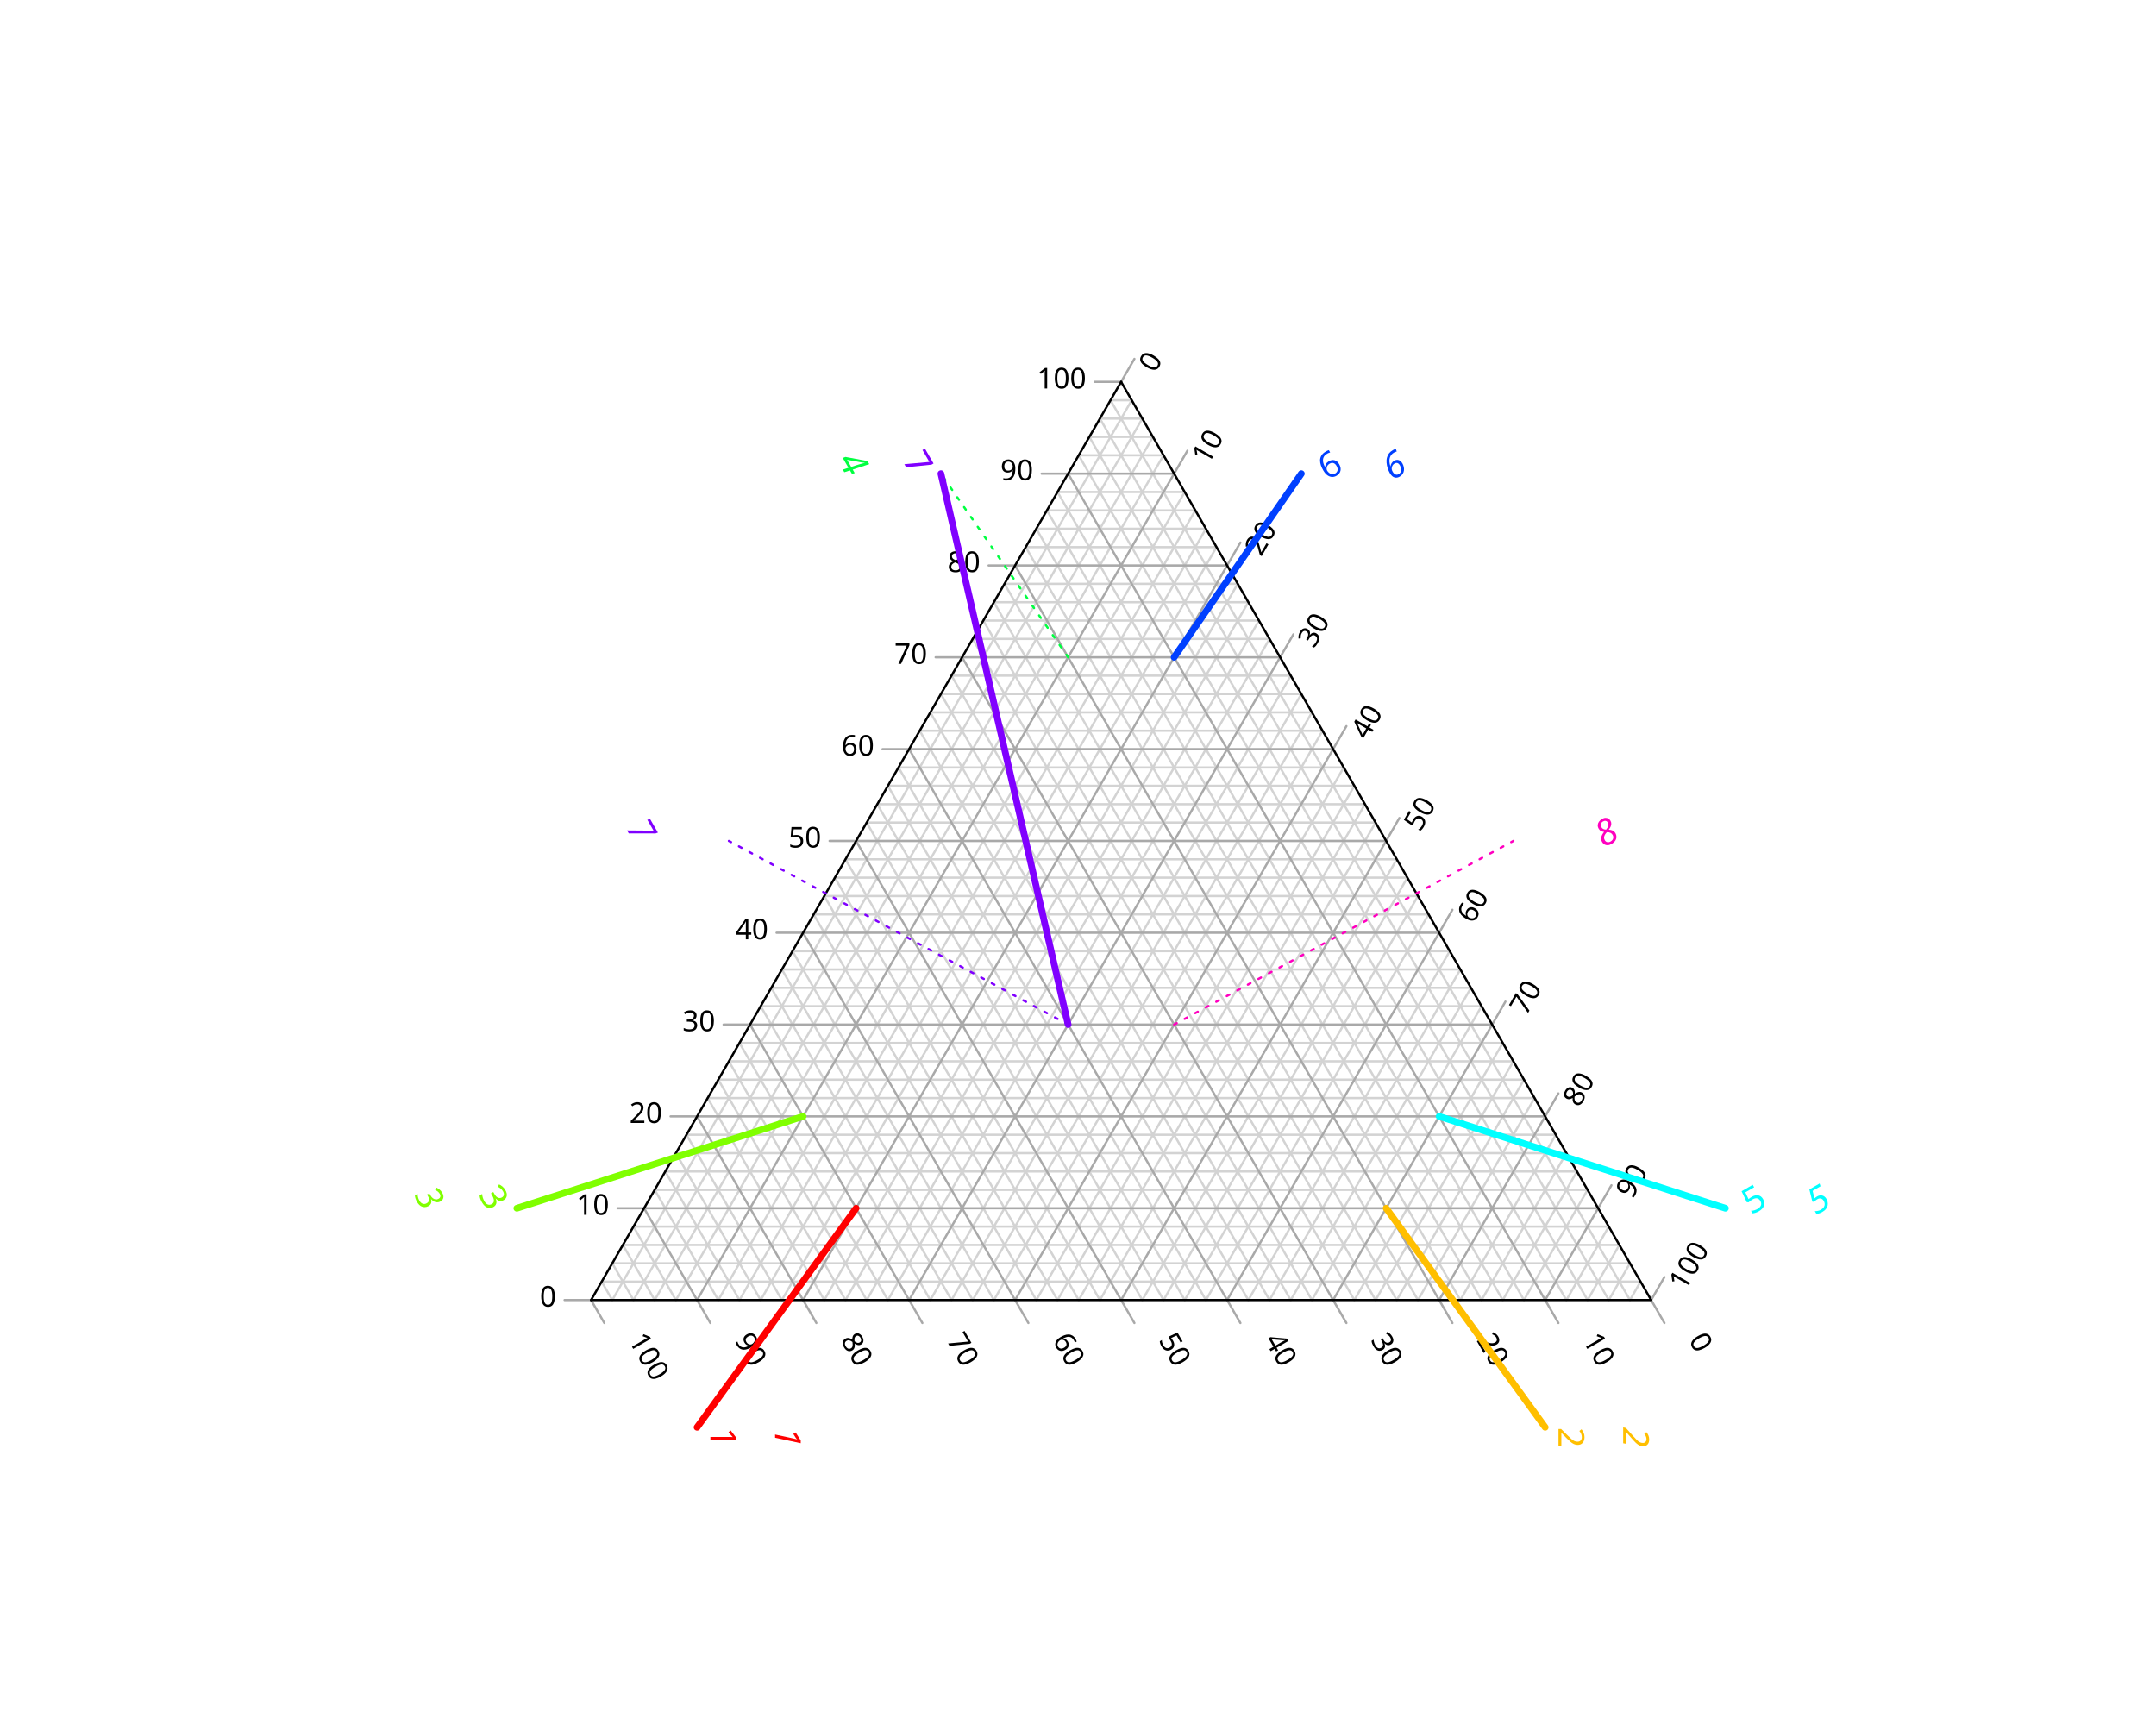
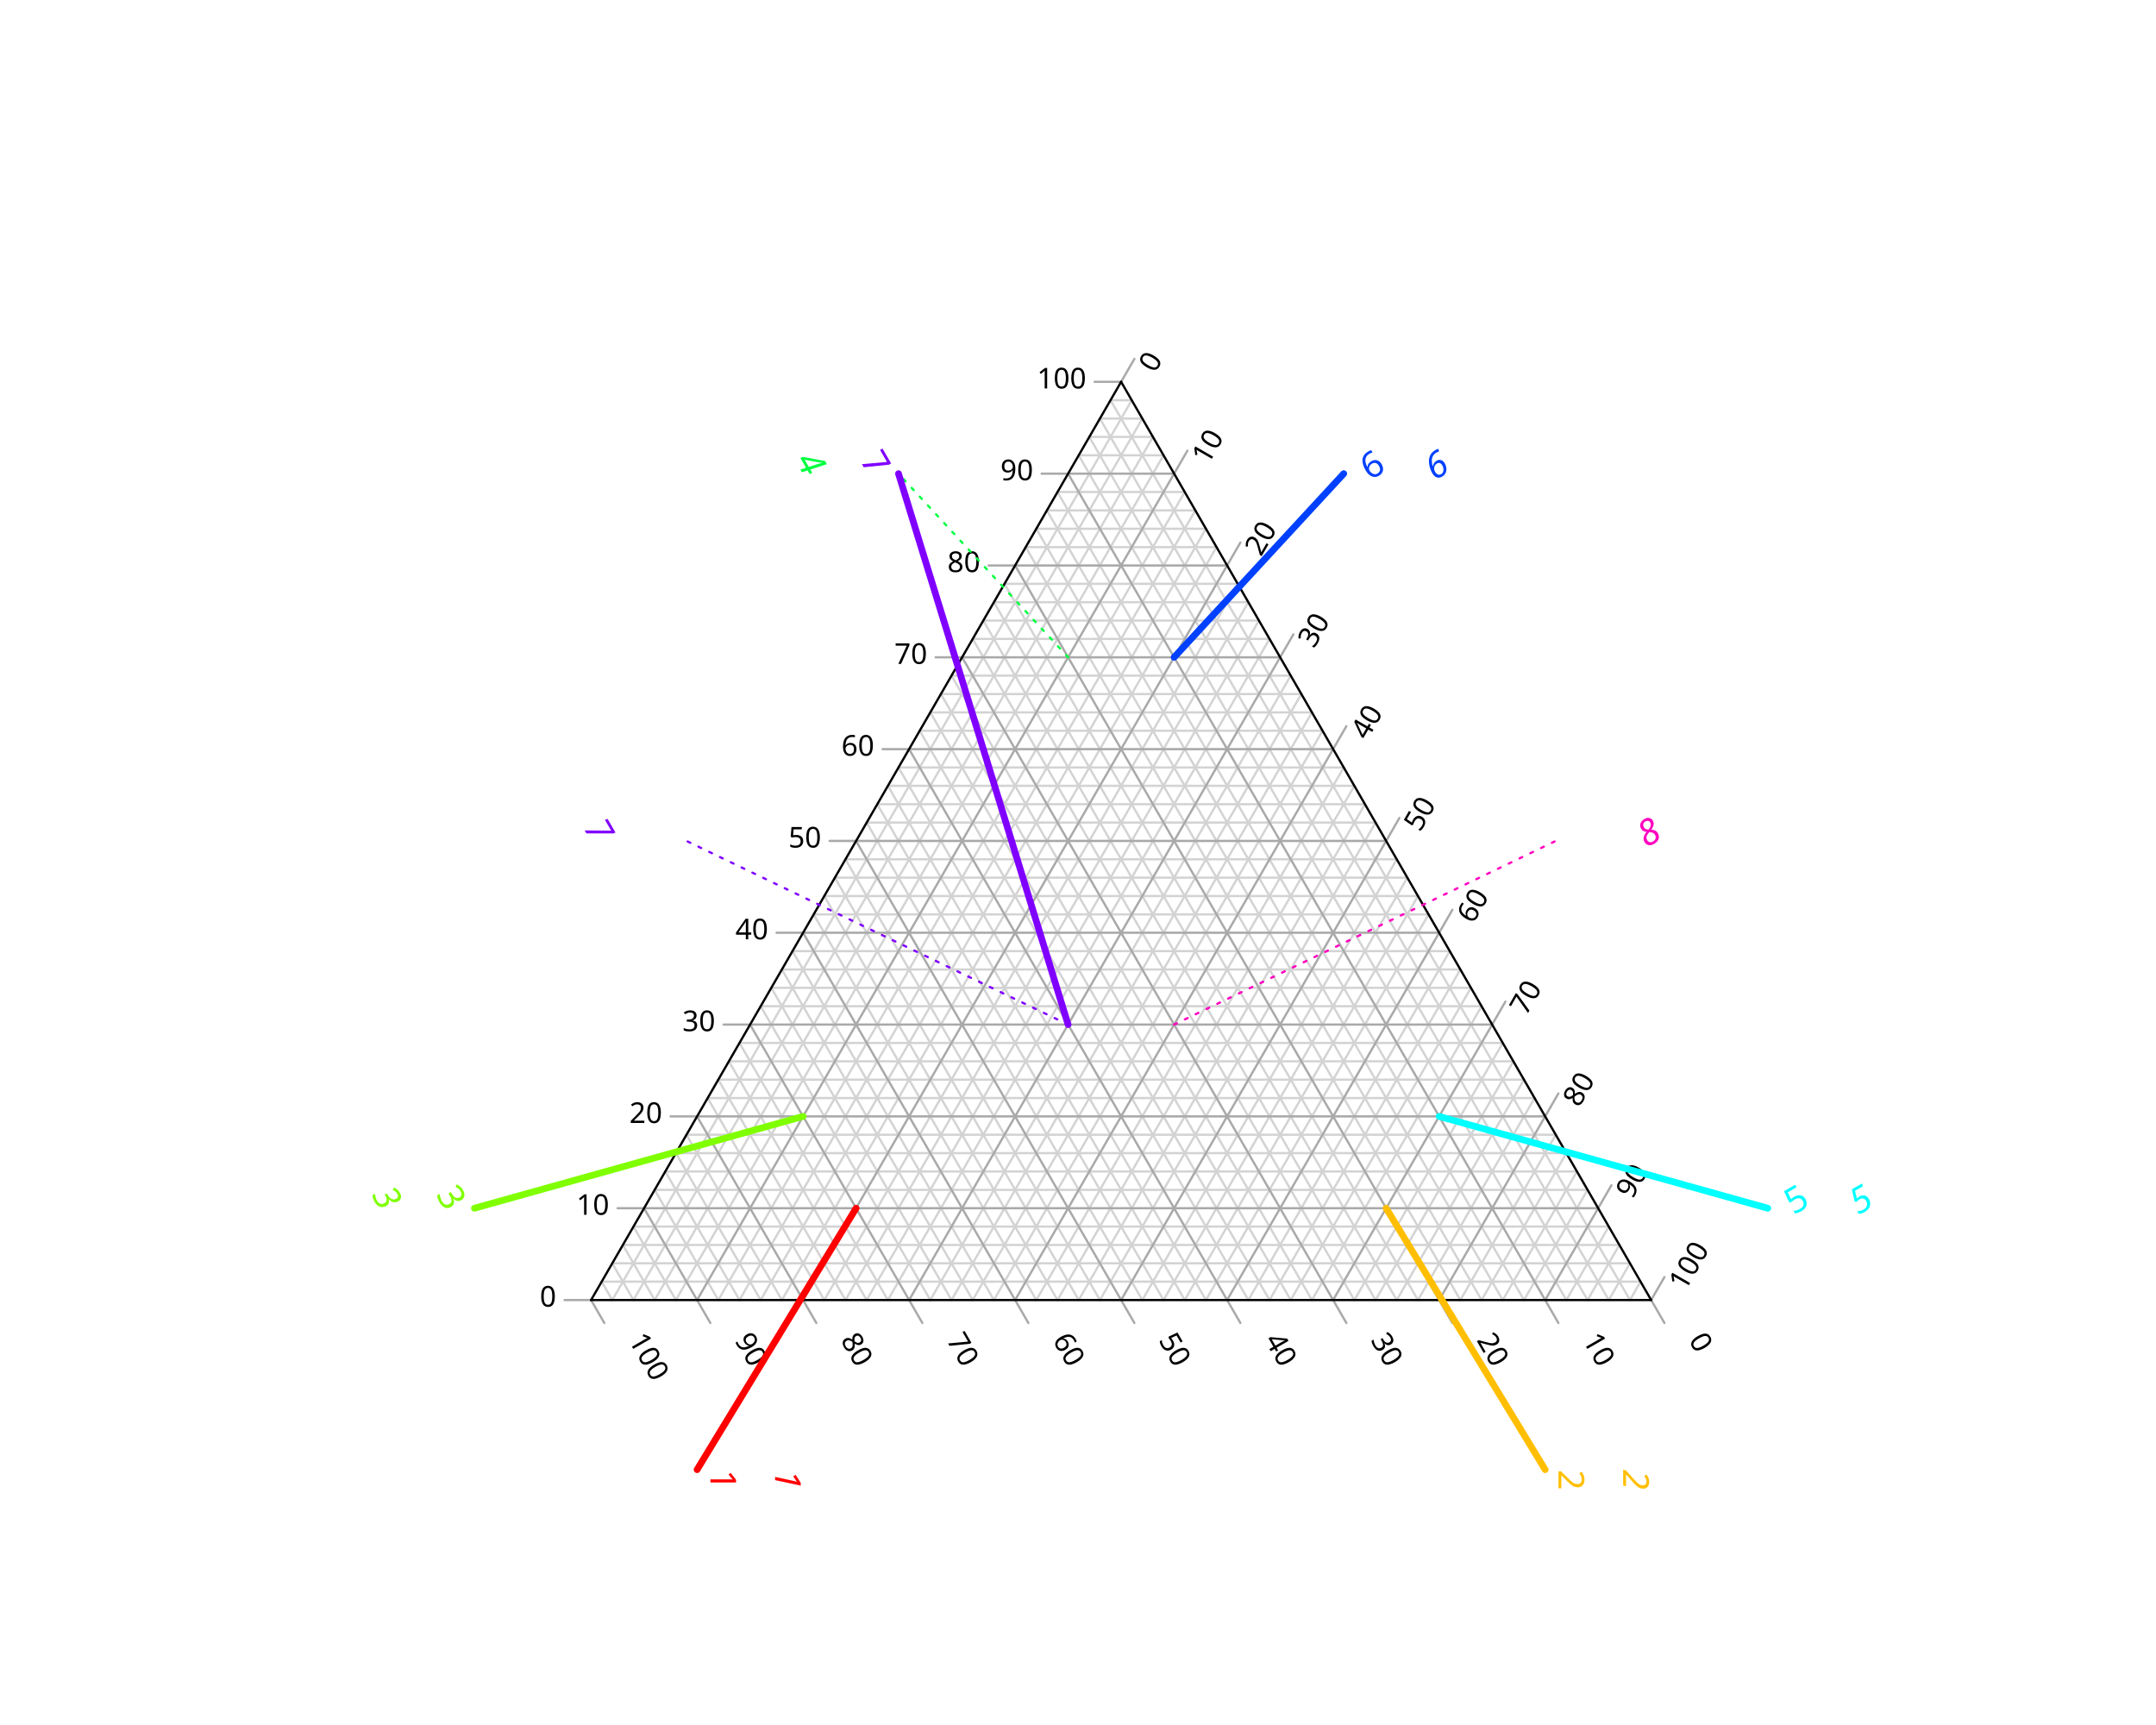
<svg xmlns="http://www.w3.org/2000/svg" class="svglite" data-engine-version="2.0" width="720.00pt" height="576.00pt" viewBox="0 0 720.00 576.00">
  <defs>
    <style type="text/css">
    .svglite line, .svglite polyline, .svglite polygon, .svglite path, .svglite rect, .svglite circle {
      fill: none;
      stroke: #000000;
      stroke-linecap: round;
      stroke-linejoin: round;
      stroke-miterlimit: 10.00;
    }
  </style>
  </defs>
  <rect width="100%" height="100%" style="stroke: none; fill: #FFFFFF;" />
  <defs>
    <clipPath id="cpMC4wMHw3MjAuMDB8MC4wMHw1NzYuMDA=">
      <rect x="0.00" y="0.00" width="720.00" height="576.00" />
    </clipPath>
  </defs>
  <g clip-path="url(#cpMC4wMHw3MjAuMDB8MC4wMHw1NzYuMDA=)">
</g>
  <defs>
    <clipPath id="cpMTUyLjY0fDU5Ni4xNnw1OS4wNHw1MDIuNTY=">
      <rect x="152.64" y="59.04" width="443.52" height="443.52" />
    </clipPath>
  </defs>
  <g clip-path="url(#cpMTUyLjY0fDU5Ni4xNnw1OS4wNHw1MDIuNTY=)">
    <polygon points="374.40,127.50 551.41,434.10 197.39,434.10 374.40,127.50 " style="stroke-width: 0.75; stroke: none; fill: none;" />
    <polyline points="547.87,427.96 200.93,427.96 " style="stroke-width: 0.75; stroke: #D3D3D3;" />
    <polyline points="204.47,434.10 377.94,133.64 " style="stroke-width: 0.75; stroke: #D3D3D3;" />
    <polyline points="370.86,133.64 544.33,434.10 " style="stroke-width: 0.75; stroke: #D3D3D3;" />
    <polyline points="544.33,421.83 204.47,421.83 " style="stroke-width: 0.75; stroke: #D3D3D3;" />
    <polyline points="211.55,434.10 381.48,139.77 " style="stroke-width: 0.75; stroke: #D3D3D3;" />
    <polyline points="367.32,139.77 537.25,434.10 " style="stroke-width: 0.75; stroke: #D3D3D3;" />
    <polyline points="540.79,415.70 208.01,415.70 " style="stroke-width: 0.75; stroke: #D3D3D3;" />
    <polyline points="218.63,434.10 385.02,145.90 " style="stroke-width: 0.75; stroke: #D3D3D3;" />
    <polyline points="363.78,145.90 530.17,434.10 " style="stroke-width: 0.75; stroke: #D3D3D3;" />
    <polyline points="537.25,409.57 211.55,409.57 " style="stroke-width: 0.75; stroke: #D3D3D3;" />
    <polyline points="225.71,434.10 388.56,152.03 " style="stroke-width: 0.75; stroke: #D3D3D3;" />
    <polyline points="360.24,152.03 523.09,434.10 " style="stroke-width: 0.75; stroke: #D3D3D3;" />
    <polyline points="530.17,397.31 218.63,397.31 " style="stroke-width: 0.75; stroke: #D3D3D3;" />
    <polyline points="239.87,434.10 395.64,164.29 " style="stroke-width: 0.75; stroke: #D3D3D3;" />
    <polyline points="353.16,164.29 508.93,434.10 " style="stroke-width: 0.75; stroke: #D3D3D3;" />
    <polyline points="526.63,391.17 222.17,391.17 " style="stroke-width: 0.75; stroke: #D3D3D3;" />
    <polyline points="246.95,434.10 399.18,170.43 " style="stroke-width: 0.75; stroke: #D3D3D3;" />
    <polyline points="349.62,170.43 501.85,434.10 " style="stroke-width: 0.75; stroke: #D3D3D3;" />
    <polyline points="523.09,385.04 225.71,385.04 " style="stroke-width: 0.75; stroke: #D3D3D3;" />
    <polyline points="254.03,434.10 402.72,176.56 " style="stroke-width: 0.75; stroke: #D3D3D3;" />
    <polyline points="346.08,176.56 494.77,434.10 " style="stroke-width: 0.75; stroke: #D3D3D3;" />
    <polyline points="519.55,378.91 229.25,378.91 " style="stroke-width: 0.75; stroke: #D3D3D3;" />
    <polyline points="261.11,434.10 406.26,182.69 " style="stroke-width: 0.75; stroke: #D3D3D3;" />
    <polyline points="342.54,182.69 487.69,434.10 " style="stroke-width: 0.75; stroke: #D3D3D3;" />
    <polyline points="512.47,366.65 236.33,366.65 " style="stroke-width: 0.75; stroke: #D3D3D3;" />
    <polyline points="275.27,434.10 413.34,194.95 " style="stroke-width: 0.75; stroke: #D3D3D3;" />
    <polyline points="335.46,194.95 473.53,434.10 " style="stroke-width: 0.75; stroke: #D3D3D3;" />
    <polyline points="508.93,360.51 239.87,360.51 " style="stroke-width: 0.75; stroke: #D3D3D3;" />
    <polyline points="282.35,434.10 416.88,201.09 " style="stroke-width: 0.75; stroke: #D3D3D3;" />
    <polyline points="331.92,201.09 466.45,434.10 " style="stroke-width: 0.75; stroke: #D3D3D3;" />
    <polyline points="505.39,354.38 243.41,354.38 " style="stroke-width: 0.75; stroke: #D3D3D3;" />
    <polyline points="289.43,434.10 420.42,207.22 " style="stroke-width: 0.75; stroke: #D3D3D3;" />
    <polyline points="328.38,207.22 459.37,434.10 " style="stroke-width: 0.75; stroke: #D3D3D3;" />
    <polyline points="501.85,348.25 246.95,348.25 " style="stroke-width: 0.75; stroke: #D3D3D3;" />
    <polyline points="296.51,434.10 423.96,213.35 " style="stroke-width: 0.75; stroke: #D3D3D3;" />
    <polyline points="324.84,213.35 452.29,434.10 " style="stroke-width: 0.75; stroke: #D3D3D3;" />
    <polyline points="494.77,335.99 254.03,335.99 " style="stroke-width: 0.75; stroke: #D3D3D3;" />
    <polyline points="310.68,434.10 431.04,225.61 " style="stroke-width: 0.75; stroke: #D3D3D3;" />
    <polyline points="317.76,225.61 438.12,434.10 " style="stroke-width: 0.75; stroke: #D3D3D3;" />
    <polyline points="491.23,329.85 257.57,329.85 " style="stroke-width: 0.75; stroke: #D3D3D3;" />
    <polyline points="317.76,434.10 434.58,231.75 " style="stroke-width: 0.75; stroke: #D3D3D3;" />
    <polyline points="314.22,231.75 431.04,434.10 " style="stroke-width: 0.75; stroke: #D3D3D3;" />
    <polyline points="487.69,323.72 261.11,323.72 " style="stroke-width: 0.75; stroke: #D3D3D3;" />
    <polyline points="324.84,434.10 438.12,237.88 " style="stroke-width: 0.75; stroke: #D3D3D3;" />
    <polyline points="310.68,237.88 423.96,434.10 " style="stroke-width: 0.75; stroke: #D3D3D3;" />
    <polyline points="484.15,317.59 264.65,317.59 " style="stroke-width: 0.75; stroke: #D3D3D3;" />
    <polyline points="331.92,434.10 441.66,244.01 " style="stroke-width: 0.75; stroke: #D3D3D3;" />
    <polyline points="307.14,244.01 416.88,434.10 " style="stroke-width: 0.75; stroke: #D3D3D3;" />
    <polyline points="477.07,305.33 271.73,305.33 " style="stroke-width: 0.75; stroke: #D3D3D3;" />
    <polyline points="346.08,434.10 448.74,256.27 " style="stroke-width: 0.75; stroke: #D3D3D3;" />
    <polyline points="300.06,256.27 402.72,434.10 " style="stroke-width: 0.75; stroke: #D3D3D3;" />
    <polyline points="473.53,299.20 275.27,299.20 " style="stroke-width: 0.75; stroke: #D3D3D3;" />
    <polyline points="353.16,434.10 452.29,262.40 " style="stroke-width: 0.75; stroke: #D3D3D3;" />
    <polyline points="296.51,262.40 395.64,434.10 " style="stroke-width: 0.75; stroke: #D3D3D3;" />
    <polyline points="469.99,293.06 278.81,293.06 " style="stroke-width: 0.75; stroke: #D3D3D3;" />
    <polyline points="360.24,434.10 455.83,268.54 " style="stroke-width: 0.75; stroke: #D3D3D3;" />
    <polyline points="292.97,268.54 388.56,434.10 " style="stroke-width: 0.75; stroke: #D3D3D3;" />
    <polyline points="466.45,286.93 282.35,286.93 " style="stroke-width: 0.75; stroke: #D3D3D3;" />
    <polyline points="367.32,434.10 459.37,274.67 " style="stroke-width: 0.75; stroke: #D3D3D3;" />
    <polyline points="289.43,274.67 381.48,434.10 " style="stroke-width: 0.75; stroke: #D3D3D3;" />
    <polyline points="459.37,274.67 289.43,274.67 " style="stroke-width: 0.75; stroke: #D3D3D3;" />
    <polyline points="381.48,434.10 466.45,286.93 " style="stroke-width: 0.75; stroke: #D3D3D3;" />
    <polyline points="282.35,286.93 367.32,434.10 " style="stroke-width: 0.75; stroke: #D3D3D3;" />
    <polyline points="455.83,268.54 292.97,268.54 " style="stroke-width: 0.75; stroke: #D3D3D3;" />
    <polyline points="388.56,434.10 469.99,293.06 " style="stroke-width: 0.75; stroke: #D3D3D3;" />
    <polyline points="278.81,293.06 360.24,434.10 " style="stroke-width: 0.75; stroke: #D3D3D3;" />
    <polyline points="452.29,262.40 296.51,262.40 " style="stroke-width: 0.75; stroke: #D3D3D3;" />
    <polyline points="395.64,434.10 473.53,299.20 " style="stroke-width: 0.75; stroke: #D3D3D3;" />
    <polyline points="275.27,299.20 353.16,434.10 " style="stroke-width: 0.75; stroke: #D3D3D3;" />
    <polyline points="448.74,256.27 300.06,256.27 " style="stroke-width: 0.75; stroke: #D3D3D3;" />
    <polyline points="402.72,434.10 477.07,305.33 " style="stroke-width: 0.75; stroke: #D3D3D3;" />
    <polyline points="271.73,305.33 346.08,434.10 " style="stroke-width: 0.75; stroke: #D3D3D3;" />
    <polyline points="441.66,244.01 307.14,244.01 " style="stroke-width: 0.75; stroke: #D3D3D3;" />
    <polyline points="416.88,434.10 484.15,317.59 " style="stroke-width: 0.75; stroke: #D3D3D3;" />
    <polyline points="264.65,317.59 331.92,434.10 " style="stroke-width: 0.75; stroke: #D3D3D3;" />
    <polyline points="438.12,237.88 310.68,237.88 " style="stroke-width: 0.75; stroke: #D3D3D3;" />
    <polyline points="423.96,434.10 487.69,323.72 " style="stroke-width: 0.75; stroke: #D3D3D3;" />
    <polyline points="261.11,323.72 324.84,434.10 " style="stroke-width: 0.75; stroke: #D3D3D3;" />
    <polyline points="434.58,231.75 314.22,231.75 " style="stroke-width: 0.75; stroke: #D3D3D3;" />
    <polyline points="431.04,434.10 491.23,329.85 " style="stroke-width: 0.75; stroke: #D3D3D3;" />
    <polyline points="257.57,329.85 317.76,434.10 " style="stroke-width: 0.75; stroke: #D3D3D3;" />
    <polyline points="431.04,225.61 317.76,225.61 " style="stroke-width: 0.75; stroke: #D3D3D3;" />
    <polyline points="438.12,434.10 494.77,335.99 " style="stroke-width: 0.75; stroke: #D3D3D3;" />
    <polyline points="254.03,335.99 310.68,434.10 " style="stroke-width: 0.75; stroke: #D3D3D3;" />
    <polyline points="423.96,213.35 324.84,213.35 " style="stroke-width: 0.75; stroke: #D3D3D3;" />
    <polyline points="452.29,434.10 501.85,348.25 " style="stroke-width: 0.75; stroke: #D3D3D3;" />
    <polyline points="246.95,348.25 296.51,434.10 " style="stroke-width: 0.75; stroke: #D3D3D3;" />
    <polyline points="420.42,207.22 328.38,207.22 " style="stroke-width: 0.75; stroke: #D3D3D3;" />
    <polyline points="459.37,434.10 505.39,354.38 " style="stroke-width: 0.75; stroke: #D3D3D3;" />
    <polyline points="243.41,354.38 289.43,434.10 " style="stroke-width: 0.75; stroke: #D3D3D3;" />
    <polyline points="416.88,201.09 331.92,201.09 " style="stroke-width: 0.75; stroke: #D3D3D3;" />
    <polyline points="466.45,434.10 508.93,360.51 " style="stroke-width: 0.75; stroke: #D3D3D3;" />
    <polyline points="239.87,360.51 282.35,434.10 " style="stroke-width: 0.75; stroke: #D3D3D3;" />
    <polyline points="413.34,194.95 335.46,194.95 " style="stroke-width: 0.75; stroke: #D3D3D3;" />
    <polyline points="473.53,434.10 512.47,366.65 " style="stroke-width: 0.75; stroke: #D3D3D3;" />
    <polyline points="236.33,366.65 275.27,434.10 " style="stroke-width: 0.75; stroke: #D3D3D3;" />
    <polyline points="406.26,182.69 342.54,182.69 " style="stroke-width: 0.75; stroke: #D3D3D3;" />
    <polyline points="487.69,434.10 519.55,378.91 " style="stroke-width: 0.75; stroke: #D3D3D3;" />
    <polyline points="229.25,378.91 261.11,434.10 " style="stroke-width: 0.75; stroke: #D3D3D3;" />
    <polyline points="402.72,176.56 346.08,176.56 " style="stroke-width: 0.75; stroke: #D3D3D3;" />
    <polyline points="494.77,434.10 523.09,385.04 " style="stroke-width: 0.75; stroke: #D3D3D3;" />
    <polyline points="225.71,385.04 254.03,434.10 " style="stroke-width: 0.75; stroke: #D3D3D3;" />
    <polyline points="399.18,170.43 349.62,170.43 " style="stroke-width: 0.75; stroke: #D3D3D3;" />
    <polyline points="501.85,434.10 526.63,391.17 " style="stroke-width: 0.75; stroke: #D3D3D3;" />
    <polyline points="222.17,391.17 246.95,434.10 " style="stroke-width: 0.75; stroke: #D3D3D3;" />
    <polyline points="395.64,164.29 353.16,164.29 " style="stroke-width: 0.75; stroke: #D3D3D3;" />
    <polyline points="508.93,434.10 530.17,397.31 " style="stroke-width: 0.75; stroke: #D3D3D3;" />
    <polyline points="218.63,397.31 239.87,434.10 " style="stroke-width: 0.75; stroke: #D3D3D3;" />
    <polyline points="388.56,152.03 360.24,152.03 " style="stroke-width: 0.75; stroke: #D3D3D3;" />
    <polyline points="523.09,434.10 537.25,409.57 " style="stroke-width: 0.75; stroke: #D3D3D3;" />
    <polyline points="211.55,409.57 225.71,434.10 " style="stroke-width: 0.75; stroke: #D3D3D3;" />
    <polyline points="385.02,145.90 363.78,145.90 " style="stroke-width: 0.75; stroke: #D3D3D3;" />
    <polyline points="530.17,434.10 540.79,415.70 " style="stroke-width: 0.75; stroke: #D3D3D3;" />
    <polyline points="208.01,415.70 218.63,434.10 " style="stroke-width: 0.75; stroke: #D3D3D3;" />
    <polyline points="381.48,139.77 367.32,139.77 " style="stroke-width: 0.75; stroke: #D3D3D3;" />
    <polyline points="537.25,434.10 544.33,421.83 " style="stroke-width: 0.75; stroke: #D3D3D3;" />
    <polyline points="204.47,421.83 211.55,434.10 " style="stroke-width: 0.75; stroke: #D3D3D3;" />
    <polyline points="377.94,133.64 370.86,133.64 " style="stroke-width: 0.75; stroke: #D3D3D3;" />
    <polyline points="544.33,434.10 547.87,427.96 " style="stroke-width: 0.75; stroke: #D3D3D3;" />
    <polyline points="200.93,427.96 204.47,434.10 " style="stroke-width: 0.75; stroke: #D3D3D3;" />
    <polyline points="533.71,403.44 215.09,403.44 " style="stroke-width: 0.75; stroke: #A9A9A9;" />
    <polyline points="232.79,434.10 392.10,158.16 " style="stroke-width: 0.75; stroke: #A9A9A9;" />
    <polyline points="356.70,158.16 516.01,434.10 " style="stroke-width: 0.75; stroke: #A9A9A9;" />
    <polyline points="516.01,372.78 232.79,372.78 " style="stroke-width: 0.75; stroke: #A9A9A9;" />
    <polyline points="268.19,434.10 409.80,188.82 " style="stroke-width: 0.75; stroke: #A9A9A9;" />
    <polyline points="339.00,188.82 480.61,434.10 " style="stroke-width: 0.75; stroke: #A9A9A9;" />
    <polyline points="498.31,342.12 250.49,342.12 " style="stroke-width: 0.75; stroke: #A9A9A9;" />
    <polyline points="303.60,434.10 427.50,219.48 " style="stroke-width: 0.75; stroke: #A9A9A9;" />
    <polyline points="321.30,219.48 445.20,434.10 " style="stroke-width: 0.75; stroke: #A9A9A9;" />
    <polyline points="480.61,311.46 268.19,311.46 " style="stroke-width: 0.75; stroke: #A9A9A9;" />
    <polyline points="339.00,434.10 445.20,250.14 " style="stroke-width: 0.75; stroke: #A9A9A9;" />
    <polyline points="303.60,250.14 409.80,434.10 " style="stroke-width: 0.75; stroke: #A9A9A9;" />
    <polyline points="462.91,280.80 285.89,280.80 " style="stroke-width: 0.75; stroke: #A9A9A9;" />
    <polyline points="374.40,434.10 462.91,280.80 " style="stroke-width: 0.75; stroke: #A9A9A9;" />
    <polyline points="285.89,280.80 374.40,434.10 " style="stroke-width: 0.75; stroke: #A9A9A9;" />
    <polyline points="445.20,250.14 303.60,250.14 " style="stroke-width: 0.75; stroke: #A9A9A9;" />
    <polyline points="409.80,434.10 480.61,311.46 " style="stroke-width: 0.75; stroke: #A9A9A9;" />
    <polyline points="268.19,311.46 339.00,434.10 " style="stroke-width: 0.75; stroke: #A9A9A9;" />
    <polyline points="427.50,219.48 321.30,219.48 " style="stroke-width: 0.75; stroke: #A9A9A9;" />
    <polyline points="445.20,434.10 498.31,342.12 " style="stroke-width: 0.75; stroke: #A9A9A9;" />
    <polyline points="250.49,342.12 303.60,434.10 " style="stroke-width: 0.75; stroke: #A9A9A9;" />
    <polyline points="409.80,188.82 339.00,188.82 " style="stroke-width: 0.75; stroke: #A9A9A9;" />
    <polyline points="480.61,434.10 516.01,372.78 " style="stroke-width: 0.75; stroke: #A9A9A9;" />
    <polyline points="232.79,372.78 268.19,434.10 " style="stroke-width: 0.75; stroke: #A9A9A9;" />
    <polyline points="392.10,158.16 356.70,158.16 " style="stroke-width: 0.75; stroke: #A9A9A9;" />
    <polyline points="516.01,434.10 533.71,403.44 " style="stroke-width: 0.75; stroke: #A9A9A9;" />
    <polyline points="215.09,403.44 232.79,434.10 " style="stroke-width: 0.75; stroke: #A9A9A9;" />
    <polyline points="197.39,434.10 188.54,434.10 " style="stroke-width: 0.75; stroke: #A9A9A9;" />
    <polyline points="374.40,127.50 378.83,119.84 " style="stroke-width: 0.75; stroke: #A9A9A9;" />
    <polyline points="551.41,434.10 555.84,441.76 " style="stroke-width: 0.75; stroke: #A9A9A9;" />
    <polyline points="215.09,403.44 206.24,403.44 " style="stroke-width: 0.75; stroke: #A9A9A9;" />
    <polyline points="392.10,158.16 396.53,150.50 " style="stroke-width: 0.75; stroke: #A9A9A9;" />
    <polyline points="516.01,434.10 520.43,441.76 " style="stroke-width: 0.75; stroke: #A9A9A9;" />
    <polyline points="232.79,372.78 223.94,372.78 " style="stroke-width: 0.75; stroke: #A9A9A9;" />
    <polyline points="409.80,188.82 414.23,181.16 " style="stroke-width: 0.75; stroke: #A9A9A9;" />
    <polyline points="480.61,434.10 485.03,441.76 " style="stroke-width: 0.75; stroke: #A9A9A9;" />
    <polyline points="250.49,342.12 241.64,342.12 " style="stroke-width: 0.75; stroke: #A9A9A9;" />
    <polyline points="427.50,219.48 431.93,211.82 " style="stroke-width: 0.75; stroke: #A9A9A9;" />
    <polyline points="445.20,434.10 449.63,441.76 " style="stroke-width: 0.75; stroke: #A9A9A9;" />
    <polyline points="268.19,311.46 259.34,311.46 " style="stroke-width: 0.75; stroke: #A9A9A9;" />
    <polyline points="445.20,250.14 449.63,242.48 " style="stroke-width: 0.75; stroke: #A9A9A9;" />
    <polyline points="409.80,434.10 414.23,441.76 " style="stroke-width: 0.75; stroke: #A9A9A9;" />
    <polyline points="285.89,280.80 277.04,280.80 " style="stroke-width: 0.75; stroke: #A9A9A9;" />
    <polyline points="462.91,280.80 467.33,273.14 " style="stroke-width: 0.75; stroke: #A9A9A9;" />
    <polyline points="374.40,434.10 378.83,441.76 " style="stroke-width: 0.75; stroke: #A9A9A9;" />
    <polyline points="303.60,250.14 294.74,250.14 " style="stroke-width: 0.75; stroke: #A9A9A9;" />
    <polyline points="480.61,311.46 485.03,303.79 " style="stroke-width: 0.75; stroke: #A9A9A9;" />
    <polyline points="339.00,434.10 343.42,441.76 " style="stroke-width: 0.75; stroke: #A9A9A9;" />
    <polyline points="321.30,219.48 312.45,219.48 " style="stroke-width: 0.75; stroke: #A9A9A9;" />
    <polyline points="498.31,342.12 502.73,334.45 " style="stroke-width: 0.75; stroke: #A9A9A9;" />
    <polyline points="303.60,434.10 308.02,441.76 " style="stroke-width: 0.75; stroke: #A9A9A9;" />
    <polyline points="339.00,188.82 330.15,188.82 " style="stroke-width: 0.75; stroke: #A9A9A9;" />
    <polyline points="516.01,372.78 520.43,365.11 " style="stroke-width: 0.75; stroke: #A9A9A9;" />
    <polyline points="268.19,434.10 272.62,441.76 " style="stroke-width: 0.75; stroke: #A9A9A9;" />
    <polyline points="356.70,158.16 347.85,158.16 " style="stroke-width: 0.75; stroke: #A9A9A9;" />
    <polyline points="533.71,403.44 538.14,395.77 " style="stroke-width: 0.75; stroke: #A9A9A9;" />
    <polyline points="232.79,434.10 237.22,441.76 " style="stroke-width: 0.75; stroke: #A9A9A9;" />
    <polyline points="374.40,127.50 365.55,127.50 " style="stroke-width: 0.75; stroke: #A9A9A9;" />
    <polyline points="551.41,434.10 555.84,426.43 " style="stroke-width: 0.75; stroke: #A9A9A9;" />
    <polyline points="197.39,434.10 201.81,441.76 " style="stroke-width: 0.75; stroke: #A9A9A9;" />
    <text x="185.76" y="436.30" text-anchor="end" style="font-size: 9.60px; font-family: sans;" textLength="5.34px" lengthAdjust="spacingAndGlyphs">0</text>
    <text transform="translate(385.72,124.77) rotate(-60)" style="font-size: 9.60px; font-family: sans;" textLength="5.34px" lengthAdjust="spacingAndGlyphs">0</text>
    <text transform="translate(563.78,447.46) rotate(60)" style="font-size: 9.60px; font-family: sans;" textLength="5.34px" lengthAdjust="spacingAndGlyphs">0</text>
    <text x="203.46" y="405.64" text-anchor="end" style="font-size: 9.60px; font-family: sans;" textLength="10.68px" lengthAdjust="spacingAndGlyphs">10</text>
    <text transform="translate(403.42,155.43) rotate(-60)" style="font-size: 9.60px; font-family: sans;" textLength="10.68px" lengthAdjust="spacingAndGlyphs">10</text>
    <text transform="translate(528.38,447.46) rotate(60)" style="font-size: 9.60px; font-family: sans;" textLength="10.68px" lengthAdjust="spacingAndGlyphs">10</text>
    <text x="221.17" y="374.98" text-anchor="end" style="font-size: 9.60px; font-family: sans;" textLength="10.68px" lengthAdjust="spacingAndGlyphs">20</text>
    <text transform="translate(421.12,186.09) rotate(-60)" style="font-size: 9.60px; font-family: sans;" textLength="10.68px" lengthAdjust="spacingAndGlyphs">20</text>
    <text transform="translate(492.98,447.46) rotate(60)" style="font-size: 9.60px; font-family: sans;" textLength="10.68px" lengthAdjust="spacingAndGlyphs">20</text>
    <text x="238.87" y="344.32" text-anchor="end" style="font-size: 9.60px; font-family: sans;" textLength="10.68px" lengthAdjust="spacingAndGlyphs">30</text>
    <text transform="translate(438.82,216.75) rotate(-60)" style="font-size: 9.60px; font-family: sans;" textLength="10.68px" lengthAdjust="spacingAndGlyphs">30</text>
    <text transform="translate(457.58,447.46) rotate(60)" style="font-size: 9.60px; font-family: sans;" textLength="10.68px" lengthAdjust="spacingAndGlyphs">30</text>
    <text x="256.57" y="313.66" text-anchor="end" style="font-size: 9.60px; font-family: sans;" textLength="10.68px" lengthAdjust="spacingAndGlyphs">40</text>
    <text transform="translate(456.52,247.41) rotate(-60)" style="font-size: 9.60px; font-family: sans;" textLength="10.68px" lengthAdjust="spacingAndGlyphs">40</text>
    <text transform="translate(422.18,447.46) rotate(60)" style="font-size: 9.60px; font-family: sans;" textLength="10.68px" lengthAdjust="spacingAndGlyphs">40</text>
    <text x="274.27" y="283.00" text-anchor="end" style="font-size: 9.60px; font-family: sans;" textLength="10.68px" lengthAdjust="spacingAndGlyphs">50</text>
    <text transform="translate(474.23,278.07) rotate(-60)" style="font-size: 9.60px; font-family: sans;" textLength="10.68px" lengthAdjust="spacingAndGlyphs">50</text>
    <text transform="translate(386.77,447.46) rotate(60)" style="font-size: 9.60px; font-family: sans;" textLength="10.68px" lengthAdjust="spacingAndGlyphs">50</text>
    <text x="291.97" y="252.34" text-anchor="end" style="font-size: 9.60px; font-family: sans;" textLength="10.68px" lengthAdjust="spacingAndGlyphs">60</text>
    <text transform="translate(491.93,308.73) rotate(-60)" style="font-size: 9.60px; font-family: sans;" textLength="10.68px" lengthAdjust="spacingAndGlyphs">60</text>
    <text transform="translate(351.37,447.46) rotate(60)" style="font-size: 9.60px; font-family: sans;" textLength="10.68px" lengthAdjust="spacingAndGlyphs">60</text>
    <text x="309.67" y="221.68" text-anchor="end" style="font-size: 9.60px; font-family: sans;" textLength="10.68px" lengthAdjust="spacingAndGlyphs">70</text>
    <text transform="translate(509.63,339.39) rotate(-60)" style="font-size: 9.60px; font-family: sans;" textLength="10.68px" lengthAdjust="spacingAndGlyphs">70</text>
    <text transform="translate(315.97,447.46) rotate(60)" style="font-size: 9.60px; font-family: sans;" textLength="10.68px" lengthAdjust="spacingAndGlyphs">70</text>
    <text x="327.37" y="191.02" text-anchor="end" style="font-size: 9.60px; font-family: sans;" textLength="10.68px" lengthAdjust="spacingAndGlyphs">80</text>
    <text transform="translate(527.33,370.05) rotate(-60)" style="font-size: 9.60px; font-family: sans;" textLength="10.68px" lengthAdjust="spacingAndGlyphs">80</text>
    <text transform="translate(280.57,447.46) rotate(60)" style="font-size: 9.60px; font-family: sans;" textLength="10.68px" lengthAdjust="spacingAndGlyphs">80</text>
    <text x="345.07" y="160.36" text-anchor="end" style="font-size: 9.60px; font-family: sans;" textLength="10.68px" lengthAdjust="spacingAndGlyphs">90</text>
    <text transform="translate(545.03,400.71) rotate(-60)" style="font-size: 9.60px; font-family: sans;" textLength="10.68px" lengthAdjust="spacingAndGlyphs">90</text>
    <text transform="translate(245.16,447.46) rotate(60)" style="font-size: 9.60px; font-family: sans;" textLength="10.68px" lengthAdjust="spacingAndGlyphs">90</text>
    <text x="362.77" y="129.71" text-anchor="end" style="font-size: 9.60px; font-family: sans;" textLength="16.02px" lengthAdjust="spacingAndGlyphs">100</text>
    <text transform="translate(562.73,431.37) rotate(-60)" style="font-size: 9.60px; font-family: sans;" textLength="16.02px" lengthAdjust="spacingAndGlyphs">100</text>
    <text transform="translate(209.76,447.46) rotate(60)" style="font-size: 9.60px; font-family: sans;" textLength="16.02px" lengthAdjust="spacingAndGlyphs">100</text>
    <polyline points="197.39,434.10 374.40,127.50 " style="stroke-width: 0.75;" />
    <polyline points="374.40,127.50 551.41,434.10 " style="stroke-width: 0.75;" />
    <polyline points="551.41,434.10 197.39,434.10 " style="stroke-width: 0.75;" />
-     <line x1="285.89" y1="403.44" x2="232.79" y2="476.58" style="stroke-width: 0.75; stroke: #FF0000; stroke-dasharray: 1.00,3.00;" />
-     <line x1="462.91" y1="403.44" x2="516.01" y2="476.58" style="stroke-width: 0.75; stroke: #FFBF00; stroke-dasharray: 1.00,3.00;" />
-   </g>
-   <g clip-path="url(#cpMC4wMHw3MjAuMDB8MC4wMHw1NzYuMDA=)">
-     <text transform="translate(258.84,476.58) rotate(90)" style="font-size: 12.00px; font-style: italic; fill: #FF0000; font-family: sans;" textLength="6.67px" lengthAdjust="spacingAndGlyphs">1</text>
-     <text transform="translate(542.06,476.58) rotate(90)" style="font-size: 12.00px; font-style: italic; fill: #FFBF00; font-family: sans;" textLength="6.67px" lengthAdjust="spacingAndGlyphs">2</text>
-   </g>
-   <g clip-path="url(#cpMTUyLjY0fDU5Ni4xNnw1OS4wNHw1MDIuNTY=)">
-     <line x1="268.19" y1="372.78" x2="172.61" y2="403.44" style="stroke-width: 0.75; stroke: #80FF00; stroke-dasharray: 1.00,3.00;" />
-     <line x1="356.70" y1="219.48" x2="314.22" y2="158.16" style="stroke-width: 0.75; stroke: #00FF40; stroke-dasharray: 1.00,3.00;" />
-     <line x1="356.70" y1="342.12" x2="243.41" y2="280.80" style="stroke-width: 0.75; stroke: #8000FF; stroke-dasharray: 1.00,3.00;" />
-   </g>
-   <g clip-path="url(#cpMC4wMHw3MjAuMDB8MC4wMHw1NzYuMDA=)">
-     <text transform="translate(141.42,404.81) rotate(60)" text-anchor="end" style="font-size: 12.00px; font-style: italic; fill: #80FF00; font-family: sans;" textLength="6.67px" lengthAdjust="spacingAndGlyphs">3</text>
-     <text transform="translate(283.03,159.54) rotate(60)" text-anchor="end" style="font-size: 12.00px; font-style: italic; fill: #00FF40; font-family: sans;" textLength="6.67px" lengthAdjust="spacingAndGlyphs">4</text>
-     <text transform="translate(212.23,282.18) rotate(60)" text-anchor="end" style="font-size: 12.00px; font-style: italic; fill: #8000FF; font-family: sans;" textLength="6.67px" lengthAdjust="spacingAndGlyphs">7</text>
-   </g>
-   <g clip-path="url(#cpMTUyLjY0fDU5Ni4xNnw1OS4wNHw1MDIuNTY=)">
-     <line x1="480.61" y1="372.78" x2="576.19" y2="403.44" style="stroke-width: 0.75; stroke: #00FFFF; stroke-dasharray: 1.00,3.00;" />
-     <line x1="392.10" y1="219.48" x2="434.58" y2="158.16" style="stroke-width: 0.75; stroke: #0040FF; stroke-dasharray: 1.00,3.00;" />
-     <line x1="392.10" y1="342.12" x2="505.39" y2="280.80" style="stroke-width: 0.75; stroke: #FF00BF; stroke-dasharray: 1.00,3.00;" />
-   </g>
-   <g clip-path="url(#cpMC4wMHw3MjAuMDB8MC4wMHw1NzYuMDA=)">
-     <text transform="translate(606.37,405.82) rotate(-30)" style="font-size: 12.00px; font-style: italic; fill: #00FFFF; font-family: sans;" textLength="6.67px" lengthAdjust="spacingAndGlyphs">5</text>
-     <text transform="translate(464.76,160.55) rotate(-30)" style="font-size: 12.00px; font-style: italic; fill: #0040FF; font-family: sans;" textLength="6.67px" lengthAdjust="spacingAndGlyphs">6</text>
-     <text transform="translate(535.56,283.18) rotate(-30)" style="font-size: 12.00px; font-style: italic; fill: #FF00BF; font-family: sans;" textLength="6.67px" lengthAdjust="spacingAndGlyphs">8</text>
-   </g>
-   <g clip-path="url(#cpMTUyLjY0fDU5Ni4xNnw1OS4wNHw1MDIuNTY=)">
-     <line x1="285.89" y1="403.44" x2="232.79" y2="476.58" style="stroke-width: 2.25; stroke: #FF0000;" />
-     <line x1="462.91" y1="403.44" x2="516.01" y2="476.58" style="stroke-width: 2.25; stroke: #FFBF00;" />
-   </g>
-   <g clip-path="url(#cpMC4wMHw3MjAuMDB8MC4wMHw1NzYuMDA=)">
-     <text transform="translate(237.24,476.58) rotate(90)" style="font-size: 12.00px; fill: #FF0000; font-family: sans;" textLength="6.67px" lengthAdjust="spacingAndGlyphs">1</text>
-     <text transform="translate(520.46,476.58) rotate(90)" style="font-size: 12.00px; fill: #FFBF00; font-family: sans;" textLength="6.67px" lengthAdjust="spacingAndGlyphs">2</text>
-   </g>
-   <g clip-path="url(#cpMTUyLjY0fDU5Ni4xNnw1OS4wNHw1MDIuNTY=)">
-     <line x1="268.19" y1="372.78" x2="172.61" y2="403.44" style="stroke-width: 2.25; stroke: #80FF00;" />
-     <line x1="356.70" y1="342.12" x2="314.22" y2="158.16" style="stroke-width: 2.25; stroke: #8000FF;" />
-   </g>
-   <g clip-path="url(#cpMC4wMHw3MjAuMDB8MC4wMHw1NzYuMDA=)">
-     <text transform="translate(163.02,404.81) rotate(60)" text-anchor="end" style="font-size: 12.00px; fill: #80FF00; font-family: sans;" textLength="6.67px" lengthAdjust="spacingAndGlyphs">3</text>
-     <text transform="translate(304.63,159.54) rotate(60)" text-anchor="end" style="font-size: 12.00px; fill: #8000FF; font-family: sans;" textLength="6.67px" lengthAdjust="spacingAndGlyphs">7</text>
-   </g>
-   <g clip-path="url(#cpMTUyLjY0fDU5Ni4xNnw1OS4wNHw1MDIuNTY=)">
-     <line x1="480.61" y1="372.78" x2="576.19" y2="403.44" style="stroke-width: 2.25; stroke: #00FFFF;" />
-     <line x1="392.10" y1="219.48" x2="434.58" y2="158.16" style="stroke-width: 2.25; stroke: #0040FF;" />
-   </g>
-   <g clip-path="url(#cpMC4wMHw3MjAuMDB8MC4wMHw1NzYuMDA=)">
-     <text transform="translate(584.77,405.82) rotate(-30)" style="font-size: 12.00px; fill: #00FFFF; font-family: sans;" textLength="6.67px" lengthAdjust="spacingAndGlyphs">5</text>
-     <text transform="translate(443.16,160.55) rotate(-30)" style="font-size: 12.00px; fill: #0040FF; font-family: sans;" textLength="6.67px" lengthAdjust="spacingAndGlyphs">6</text>
+     <line x1="285.89" y1="403.44" x2="232.79" y2="490.74" style="stroke-width: 0.75; stroke: #FF0000; stroke-dasharray: 1.00,3.00;" />
+     <line x1="462.91" y1="403.44" x2="516.01" y2="490.74" style="stroke-width: 0.75; stroke: #FFBF00; stroke-dasharray: 1.00,3.00;" />
+   </g>
+   <g clip-path="url(#cpMC4wMHw3MjAuMDB8MC4wMHw1NzYuMDA=)">
+     <text transform="translate(258.84,490.74) rotate(90)" style="font-size: 12.00px; font-style: italic; fill: #FF0000; font-family: sans;" textLength="6.67px" lengthAdjust="spacingAndGlyphs">1</text>
+     <text transform="translate(542.06,490.74) rotate(90)" style="font-size: 12.00px; font-style: italic; fill: #FFBF00; font-family: sans;" textLength="6.67px" lengthAdjust="spacingAndGlyphs">2</text>
+   </g>
+   <g clip-path="url(#cpMTUyLjY0fDU5Ni4xNnw1OS4wNHw1MDIuNTY=)">
+     <line x1="268.19" y1="372.78" x2="158.45" y2="403.44" style="stroke-width: 0.75; stroke: #80FF00; stroke-dasharray: 1.00,3.00;" />
+     <line x1="356.70" y1="219.48" x2="300.06" y2="158.16" style="stroke-width: 0.75; stroke: #00FF40; stroke-dasharray: 1.00,3.00;" />
+     <line x1="356.70" y1="342.12" x2="229.25" y2="280.80" style="stroke-width: 0.75; stroke: #8000FF; stroke-dasharray: 1.00,3.00;" />
+   </g>
+   <g clip-path="url(#cpMC4wMHw3MjAuMDB8MC4wMHw1NzYuMDA=)">
+     <text transform="translate(127.26,404.81) rotate(60)" text-anchor="end" style="font-size: 12.00px; font-style: italic; fill: #80FF00; font-family: sans;" textLength="6.67px" lengthAdjust="spacingAndGlyphs">3</text>
+     <text transform="translate(268.87,159.54) rotate(60)" text-anchor="end" style="font-size: 12.00px; font-style: italic; fill: #00FF40; font-family: sans;" textLength="6.67px" lengthAdjust="spacingAndGlyphs">4</text>
+     <text transform="translate(198.07,282.18) rotate(60)" text-anchor="end" style="font-size: 12.00px; font-style: italic; fill: #8000FF; font-family: sans;" textLength="6.67px" lengthAdjust="spacingAndGlyphs">7</text>
+   </g>
+   <g clip-path="url(#cpMTUyLjY0fDU5Ni4xNnw1OS4wNHw1MDIuNTY=)">
+     <line x1="480.61" y1="372.78" x2="590.35" y2="403.44" style="stroke-width: 0.75; stroke: #00FFFF; stroke-dasharray: 1.00,3.00;" />
+     <line x1="392.10" y1="219.48" x2="448.74" y2="158.16" style="stroke-width: 0.75; stroke: #0040FF; stroke-dasharray: 1.00,3.00;" />
+     <line x1="392.10" y1="342.12" x2="519.55" y2="280.80" style="stroke-width: 0.75; stroke: #FF00BF; stroke-dasharray: 1.00,3.00;" />
+   </g>
+   <g clip-path="url(#cpMC4wMHw3MjAuMDB8MC4wMHw1NzYuMDA=)">
+     <text transform="translate(620.53,405.82) rotate(-30)" style="font-size: 12.00px; font-style: italic; fill: #00FFFF; font-family: sans;" textLength="6.67px" lengthAdjust="spacingAndGlyphs">5</text>
+     <text transform="translate(478.92,160.55) rotate(-30)" style="font-size: 12.00px; font-style: italic; fill: #0040FF; font-family: sans;" textLength="6.67px" lengthAdjust="spacingAndGlyphs">6</text>
+     <text transform="translate(549.73,283.18) rotate(-30)" style="font-size: 12.00px; font-style: italic; fill: #FF00BF; font-family: sans;" textLength="6.67px" lengthAdjust="spacingAndGlyphs">8</text>
+   </g>
+   <g clip-path="url(#cpMTUyLjY0fDU5Ni4xNnw1OS4wNHw1MDIuNTY=)">
+     <line x1="285.89" y1="403.44" x2="232.79" y2="490.74" style="stroke-width: 2.25; stroke: #FF0000;" />
+     <line x1="462.91" y1="403.44" x2="516.01" y2="490.74" style="stroke-width: 2.25; stroke: #FFBF00;" />
+   </g>
+   <g clip-path="url(#cpMC4wMHw3MjAuMDB8MC4wMHw1NzYuMDA=)">
+     <text transform="translate(237.24,490.74) rotate(90)" style="font-size: 12.00px; fill: #FF0000; font-family: sans;" textLength="6.67px" lengthAdjust="spacingAndGlyphs">1</text>
+     <text transform="translate(520.46,490.74) rotate(90)" style="font-size: 12.00px; fill: #FFBF00; font-family: sans;" textLength="6.67px" lengthAdjust="spacingAndGlyphs">2</text>
+   </g>
+   <g clip-path="url(#cpMTUyLjY0fDU5Ni4xNnw1OS4wNHw1MDIuNTY=)">
+     <line x1="268.19" y1="372.78" x2="158.45" y2="403.44" style="stroke-width: 2.25; stroke: #80FF00;" />
+     <line x1="356.70" y1="342.12" x2="300.06" y2="158.16" style="stroke-width: 2.25; stroke: #8000FF;" />
+   </g>
+   <g clip-path="url(#cpMC4wMHw3MjAuMDB8MC4wMHw1NzYuMDA=)">
+     <text transform="translate(148.86,404.81) rotate(60)" text-anchor="end" style="font-size: 12.00px; fill: #80FF00; font-family: sans;" textLength="6.67px" lengthAdjust="spacingAndGlyphs">3</text>
+     <text transform="translate(290.47,159.54) rotate(60)" text-anchor="end" style="font-size: 12.00px; fill: #8000FF; font-family: sans;" textLength="6.67px" lengthAdjust="spacingAndGlyphs">7</text>
+   </g>
+   <g clip-path="url(#cpMTUyLjY0fDU5Ni4xNnw1OS4wNHw1MDIuNTY=)">
+     <line x1="480.61" y1="372.78" x2="590.35" y2="403.44" style="stroke-width: 2.25; stroke: #00FFFF;" />
+     <line x1="392.10" y1="219.48" x2="448.74" y2="158.16" style="stroke-width: 2.25; stroke: #0040FF;" />
+   </g>
+   <g clip-path="url(#cpMC4wMHw3MjAuMDB8MC4wMHw1NzYuMDA=)">
+     <text transform="translate(598.93,405.82) rotate(-30)" style="font-size: 12.00px; fill: #00FFFF; font-family: sans;" textLength="6.67px" lengthAdjust="spacingAndGlyphs">5</text>
+     <text transform="translate(457.32,160.55) rotate(-30)" style="font-size: 12.00px; fill: #0040FF; font-family: sans;" textLength="6.67px" lengthAdjust="spacingAndGlyphs">6</text>
  </g>
</svg>
